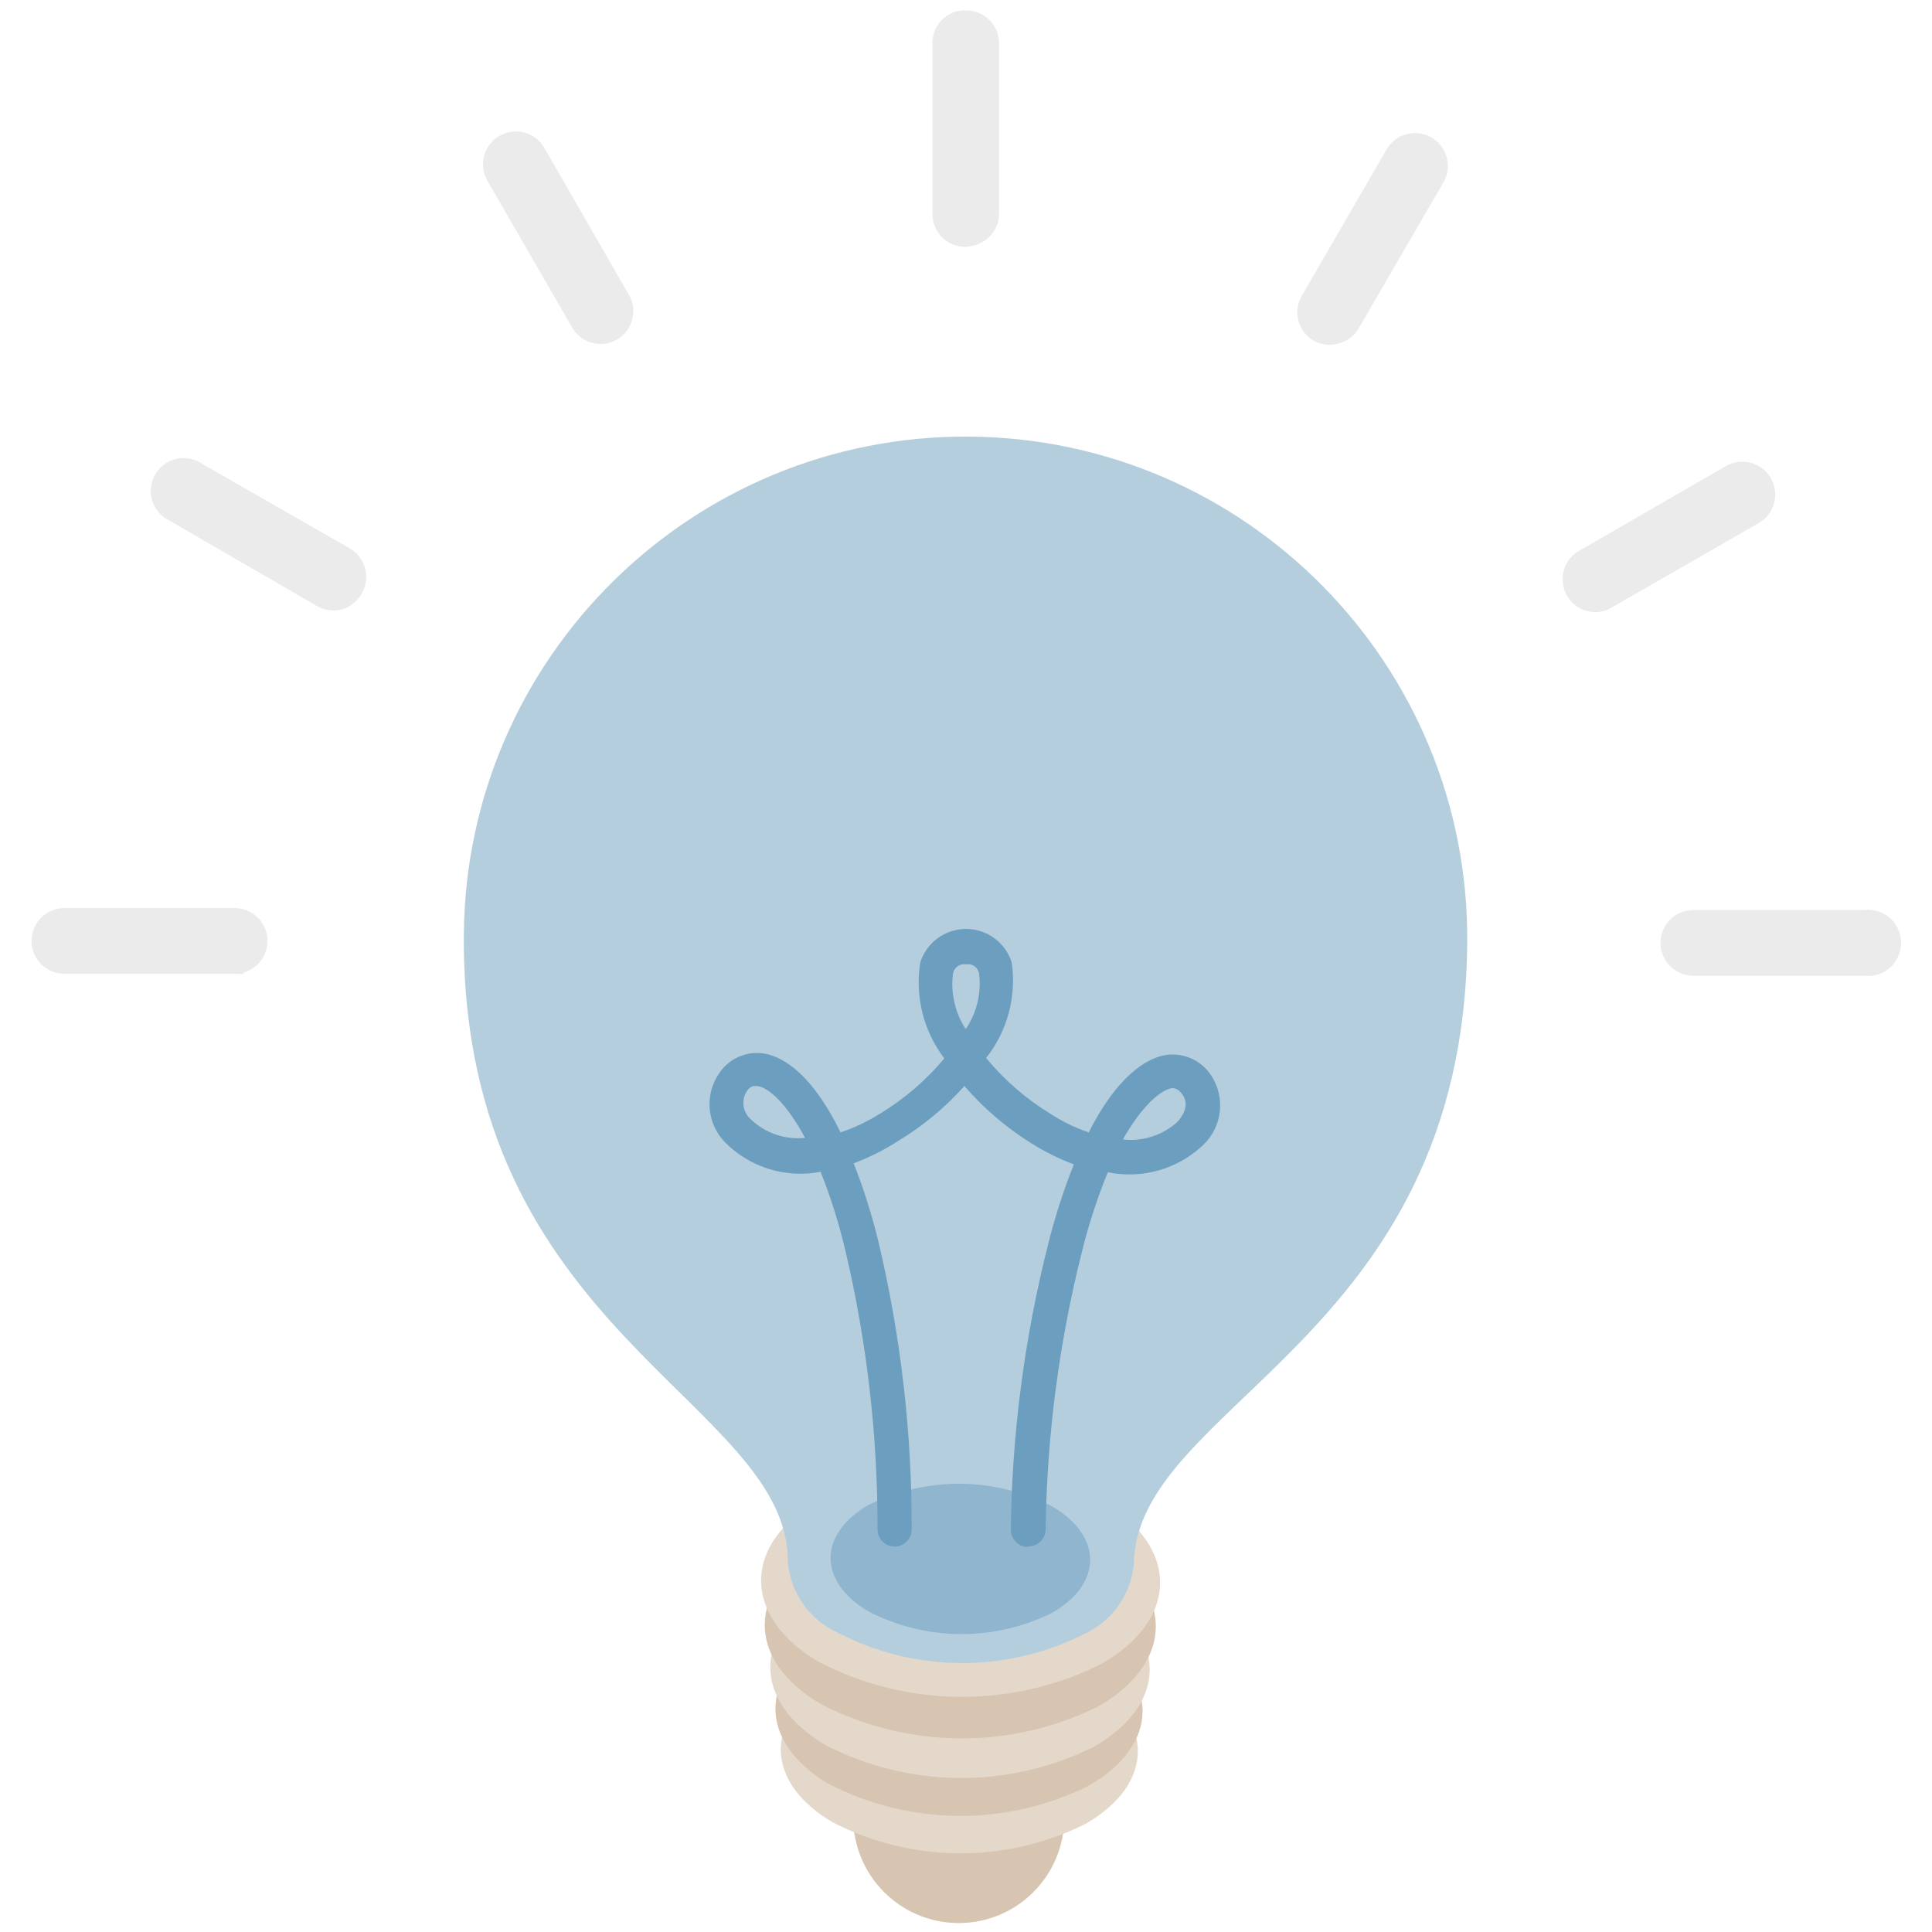
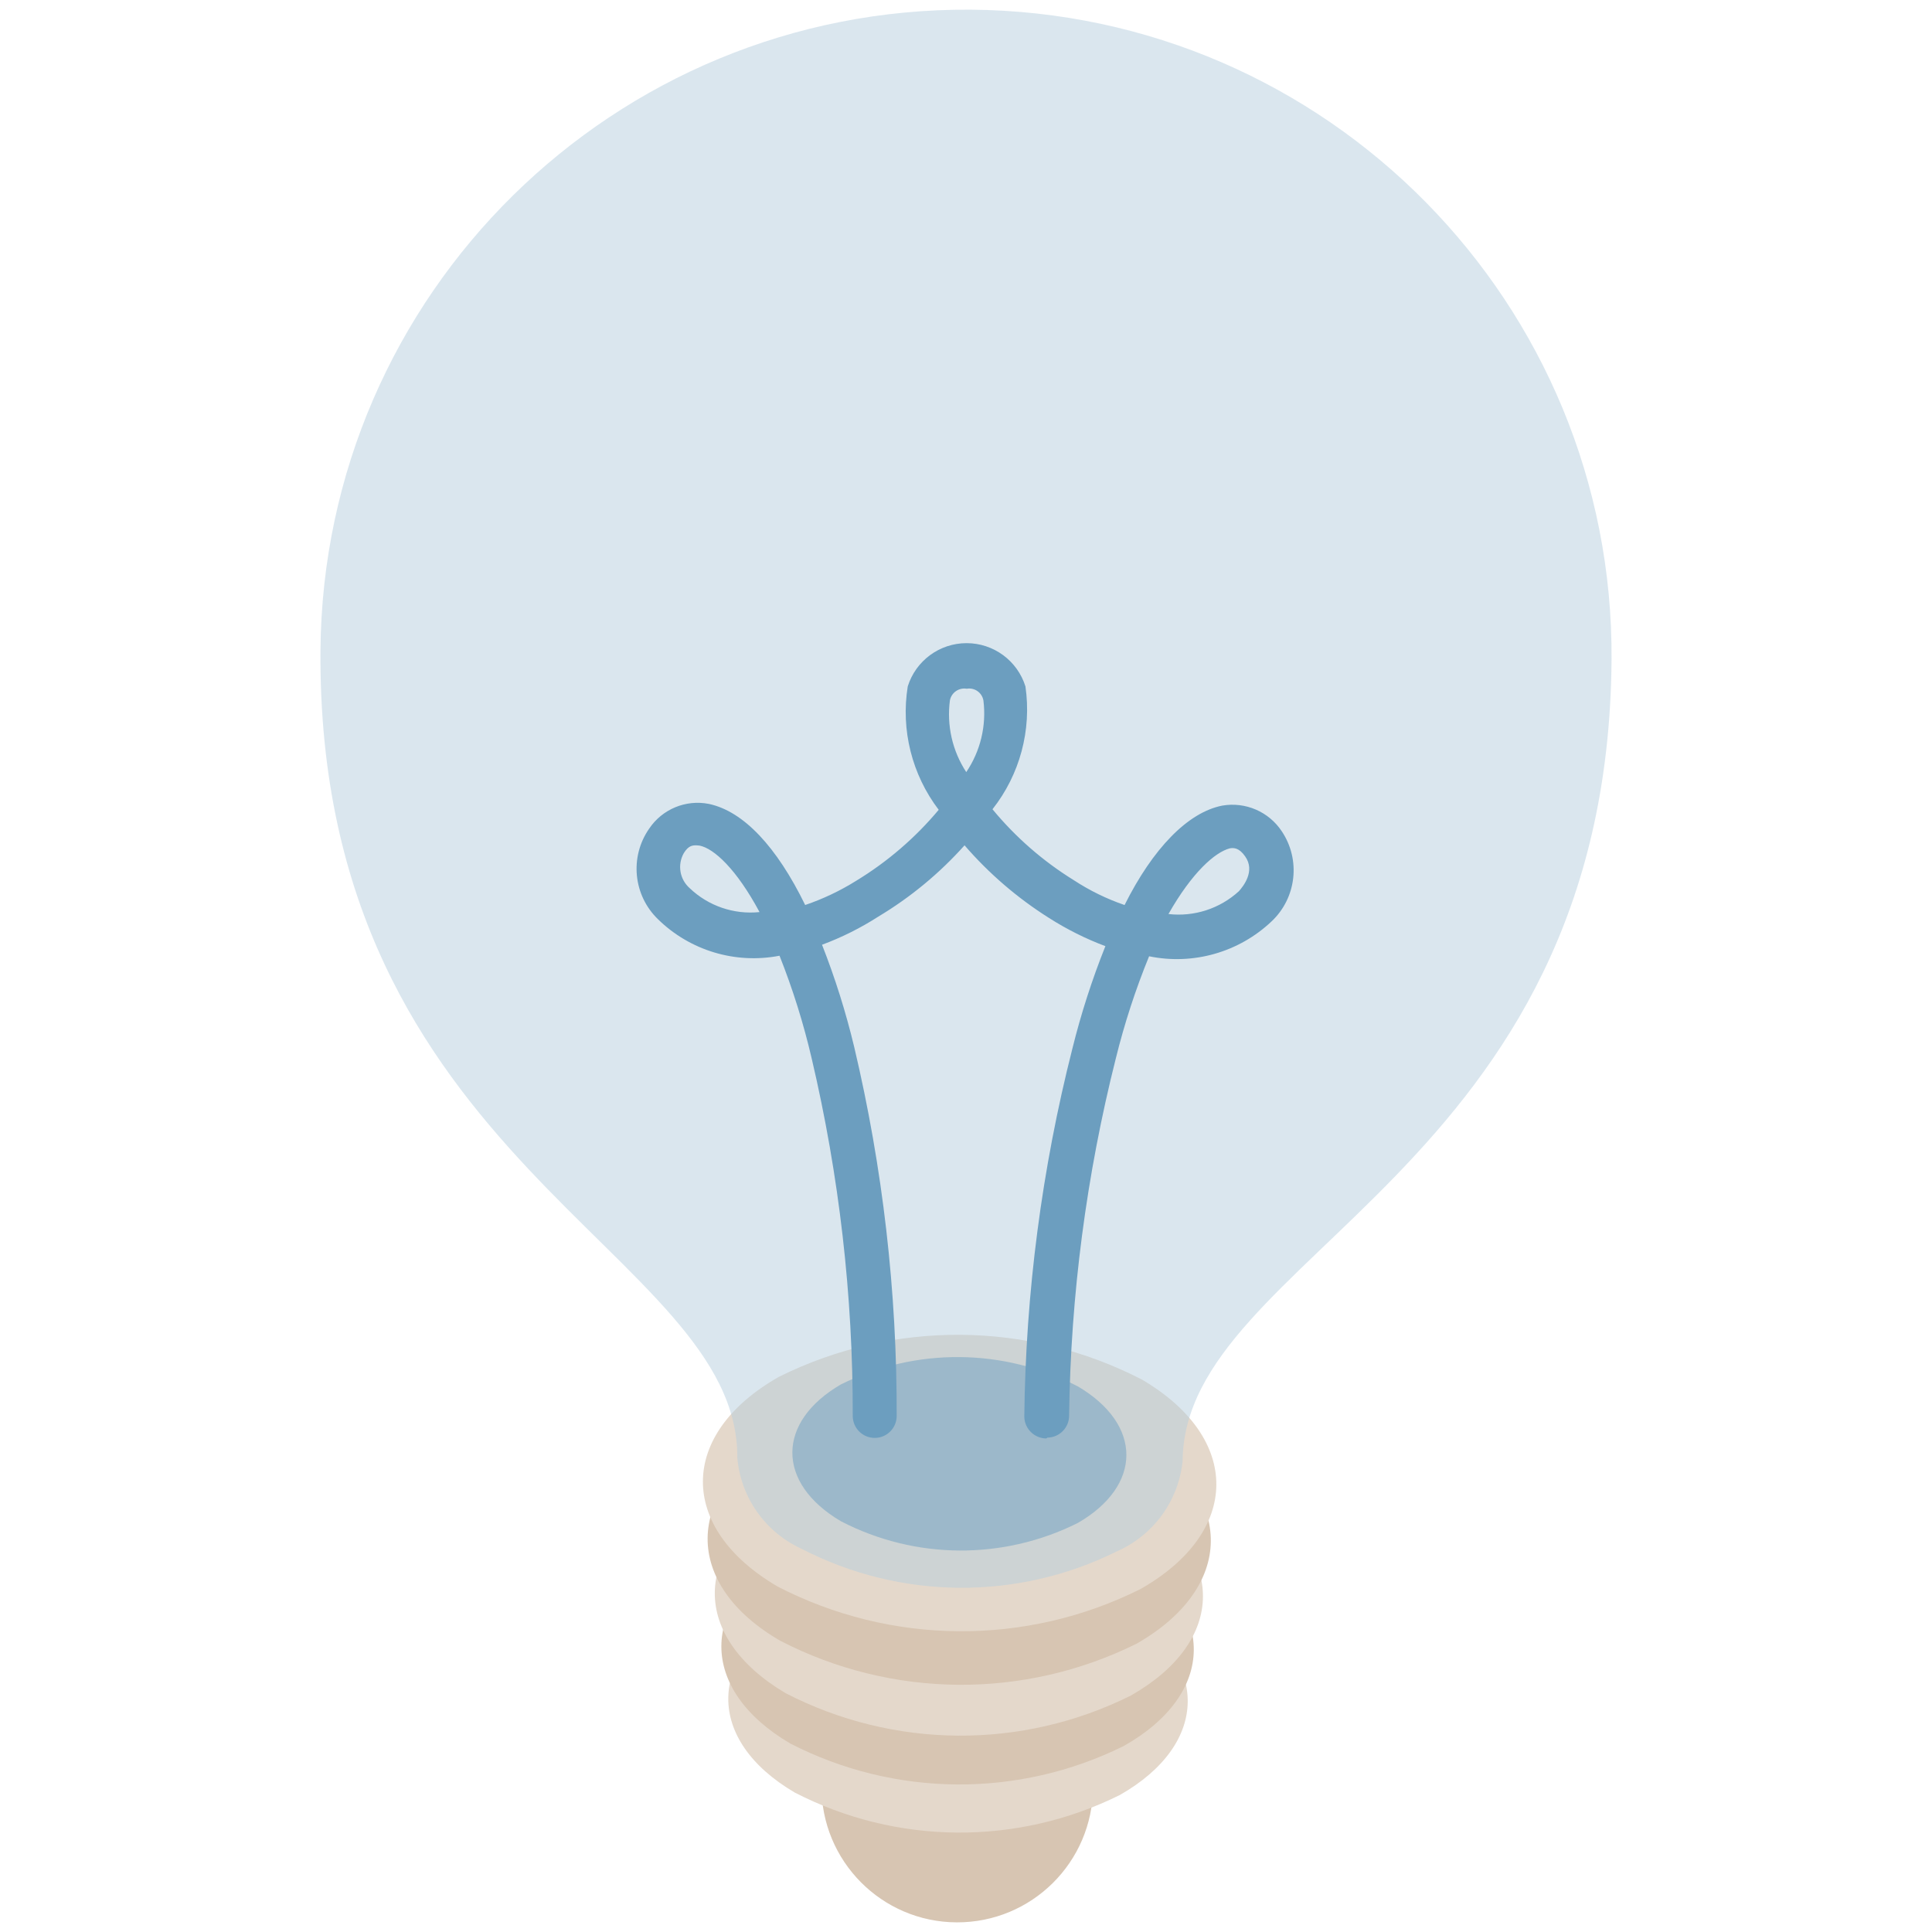
<svg xmlns="http://www.w3.org/2000/svg" viewBox="0 0 100 100">
  <defs>
-     <style>.c2{fill:#d7c5b2}.c6{fill:#e4d8cb}</style>
+     <style>.cls-1{fill:#e4d8cb}.cls-4{fill:#d7c5b2}</style>
  </defs>
-   <path class="c2" d="M55.085 94.099a5.461 5.461 0 11-5.438-5.484h.022a5.45 5.45 0 015.416 5.483z" />
-   <path class="c6" d="M43.086 94.315c-3.592-2.107-3.558-5.495.068-7.546a14.386 14.386 0 0113.063.102c3.592 2.107 3.569 5.484-.057 7.546a14.477 14.477 0 01-13.074-.102z" />
-   <path class="c2" d="M42.905 92.343c-3.705-2.175-3.682-5.665 0-7.772a14.819 14.819 0 0113.471.102c3.705 2.175 3.682 5.665-.057 7.772a14.885 14.885 0 01-13.414-.102z" />
-   <path class="c6" d="M42.713 90.315c-3.818-2.266-3.784-5.835.068-8.021a15.328 15.328 0 0113.879.113c3.818 2.266 3.795 5.823-.057 8.01a15.351 15.351 0 01-13.89-.102z" />
-   <path class="c2" d="M42.52 88.219c-3.943-2.266-3.909-6.005.057-8.259a15.795 15.795 0 0114.321.113c3.931 2.266 3.897 6.005-.068 8.259a15.863 15.863 0 01-14.309-.113z" />
-   <path class="c6" d="M42.384 86.021c-4.011-2.357-3.988-6.129.068-8.429a16.146 16.146 0 0114.604.113c4.011 2.357 3.988 6.129-.068 8.429a16.112 16.112 0 01-14.604-.113z" />
-   <path d="M50.168 22.598c-14.339-.1-26.048 11.436-26.16 25.775-.147 20.609 16.825 24.155 16.768 32.471a4.442 4.442 0 002.595 3.671 14.015 14.015 0 0012.667.102 4.462 4.462 0 002.651-3.637c.068-8.316 17.096-11.602 17.255-32.222.101-14.339-11.436-26.048-25.775-26.16z" fill="#b5cede" />
-   <path fill="#6c9ebf" d="M44.945 83.404c-2.617-1.541-2.595-3.999 0-5.506a10.537 10.537 0 019.528.079c2.617 1.541 2.595 3.999 0 5.495a10.503 10.503 0 01-9.528-.068z" opacity=".5" />
-   <path d="M53.204 80.073a.895.895 0 01-.884-.872 63.048 63.048 0 011.937-14.819c.347-1.4.79-2.774 1.326-4.113a12.206 12.206 0 01-2.266-1.133 15.199 15.199 0 01-3.399-2.923 14.99 14.99 0 01-3.467 2.866 11.76 11.76 0 01-2.266 1.133 31.013 31.013 0 011.292 4.101 63.654 63.654 0 011.711 14.853.883.883 0 01-1.767 0 62.296 62.296 0 00-1.654-14.389 28.9 28.9 0 00-1.292-4.124 5.494 5.494 0 01-4.894-1.473 2.821 2.821 0 01-.351-3.637 2.345 2.345 0 012.402-.997c1.394.295 2.73 1.722 3.875 4.067a9.808 9.808 0 002.051-.974 13.403 13.403 0 003.32-2.855 6.502 6.502 0 01-1.246-4.962 2.481 2.481 0 014.736 0 6.479 6.479 0 01-1.326 4.94 13.335 13.335 0 003.274 2.855c.635.416 1.32.751 2.039.997 1.133-2.266 2.538-3.727 3.931-3.999a2.38 2.38 0 012.391 1.031 2.82 2.82 0 01-.408 3.625 5.54 5.54 0 01-4.928 1.405 29.574 29.574 0 00-1.337 4.101 62.103 62.103 0 00-1.881 14.366.884.884 0 01-.872.895l-.045.034zm-14.072-23.86c-.147 0-.317 0-.51.317a1.133 1.133 0 00.238 1.405 3.544 3.544 0 002.81.963c-.929-1.733-1.835-2.561-2.413-2.674l-.125-.011zm18.989 2.764a3.589 3.589 0 002.832-.918c.159-.181.68-.804.249-1.405-.238-.34-.453-.351-.623-.317-.589.159-1.507.963-2.459 2.64zm-8.112-9.063a.59.59 0 00-.68.465 4.25 4.25 0 00.657 2.889 4.213 4.213 0 00.691-2.878.579.579 0 00-.664-.477h-.005z" fill="#6c9ebf" />
-   <path d="M50.405 12.707a1.55 1.55 0 01-.453.068 1.688 1.688 0 01-1.688-1.688v-8.86A1.676 1.676 0 0150.009.539c.939 0 1.699.761 1.699 1.699v8.837a1.688 1.688 0 01-1.303 1.631zM31.53 17.749a1.712 1.712 0 01-1.915-.793l-4.419-7.659a1.702 1.702 0 012.946-1.7l4.407 7.659a1.688 1.688 0 01-.602 2.31l-.021.012c-.127.068-.26.125-.397.17zM17.708 31.537c-.44.12-.909.059-1.303-.17l-7.648-4.43a1.7 1.7 0 111.7-2.935l7.648 4.385a1.7 1.7 0 01.624 2.321v.002a1.733 1.733 0 01-1.021.827zm-5.087 18.864a2.018 2.018 0 01-.453 0H3.331a1.699 1.699 0 110-3.398h8.837a1.699 1.699 0 01.453 3.33v.068zm84.315.102a2.018 2.018 0 01-.453 0h-8.837a1.699 1.699 0 110-3.398h8.814a1.714 1.714 0 11.453 3.399h.023zM83.058 31.616a1.7 1.7 0 01-1.326-3.105l7.659-4.419a1.702 1.702 0 011.7 2.946l-7.67 4.407a1.353 1.353 0 01-.363.17zM69.269 17.783c-.434.123-.9.066-1.292-.159a1.7 1.7 0 01-.623-2.266l4.43-7.648a1.701 1.701 0 012.946 1.7l-4.441 7.648a1.686 1.686 0 01-1.02.725z" fill="#ebebeb" />
+   <g id="Calque_1">
+     <path class="cls-4" d="M56.574 92.503a7.027 7.027 0 11-6.997-7.056h.028a7.013 7.013 0 016.969 7.055z" />
+     <path class="cls-1" d="M41.135 92.781c-4.622-2.711-4.578-7.071.087-9.71a18.513 18.513 0 0116.808.131c4.622 2.711 4.592 7.056-.073 9.71a18.63 18.63 0 01-16.823-.131z" />
+     <path class="cls-4" d="M40.902 90.243c-4.767-2.799-4.738-7.289 0-10a19.067 19.067 0 0117.333.131c4.767 2.799 4.738 7.289-.073 10a19.155 19.155 0 01-17.26-.131z" />
+     <path class="cls-1" d="M40.655 87.634c-4.913-2.916-4.869-7.508.087-10.321a19.722 19.722 0 0117.858.145c4.913 2.916 4.883 7.493-.073 10.307a19.753 19.753 0 01-17.873-.131z" />
+     <path class="cls-4" d="M40.406 84.937c-5.074-2.916-5.03-7.727.073-10.627a20.325 20.325 0 0118.427.145c5.058 2.916 5.014 7.727-.087 10.627a20.41 20.41 0 01-18.412-.145h-.001z" />
+     <path class="cls-1" d="M40.231 82.109c-5.161-3.033-5.131-7.886.087-10.846a20.776 20.776 0 0118.791.145c5.161 3.033 5.131 7.886-.087 10.846a20.73 20.73 0 01-18.791-.145z" />
+     <path d="M50.247.501c-18.45-.129-33.516 14.715-33.66 33.165-.189 26.518 21.649 31.081 21.576 41.781a5.717 5.717 0 003.339 4.724 18.036 18.036 0 0016.299.131 5.741 5.741 0 003.411-4.68c.087-10.7 21.998-14.929 22.202-41.461.13-18.45-14.715-33.516-33.165-33.66h-.001z" opacity=".5" fill="#b5cede" />
+     <path d="M43.527 78.741c-3.367-1.983-3.339-5.146 0-7.085a13.557 13.557 0 0112.26.102c3.367 1.983 3.339 5.146 0 7.071a13.514 13.514 0 01-12.26-.088z" style="isolation:isolate" opacity=".5" fill="#6c9ebf" />
+     <path d="M54.154 74.455a1.151 1.151 0 01-1.137-1.122 81.121 81.121 0 012.492-19.068 40.427 40.427 0 011.706-5.292 15.668 15.668 0 01-2.916-1.458 19.586 19.586 0 01-4.374-3.761 19.282 19.282 0 01-4.461 3.688 15.163 15.163 0 01-2.916 1.458 39.824 39.824 0 011.662 5.277 81.936 81.936 0 012.202 19.112 1.136 1.136 0 01-2.274 0 80.157 80.157 0 00-2.128-18.515 37.29 37.29 0 00-1.662-5.306 7.068 7.068 0 01-6.297-1.895 3.632 3.632 0 01-.452-4.68 3.02 3.02 0 013.091-1.283c1.794.38 3.513 2.216 4.986 5.233a12.66 12.66 0 002.639-1.253 17.23 17.23 0 004.272-3.674 8.362 8.362 0 01-1.603-6.385 3.191 3.191 0 016.093 0 8.338 8.338 0 01-1.706 6.356 17.164 17.164 0 004.213 3.674c.817.535 1.698.966 2.624 1.283 1.458-2.916 3.266-4.796 5.058-5.146a3.065 3.065 0 013.077 1.327 3.63 3.63 0 01-.525 4.664 7.13 7.13 0 01-6.341 1.808 38.072 38.072 0 00-1.72 5.277 79.877 79.877 0 00-2.42 18.485 1.137 1.137 0 01-1.122 1.152l-.058.044h-.003zM36.047 43.754c-.189 0-.408 0-.656.408-.337.6-.21 1.352.306 1.808a4.557 4.557 0 003.616 1.239c-1.195-2.23-2.361-3.295-3.105-3.441l-.161-.014zm24.434 3.556a4.618 4.618 0 003.644-1.181c.205-.233.875-1.035.32-1.808-.306-.437-.583-.452-.802-.408-.758.205-1.939 1.239-3.164 3.397h.001zM50.043 35.649a.759.759 0 00-.875.598 5.465 5.465 0 00.845 3.717 5.418 5.418 0 00.889-3.703.746.746 0 00-.854-.614h-.006.001z" fill="#6c9ebf" />
+   </g>
</svg>
